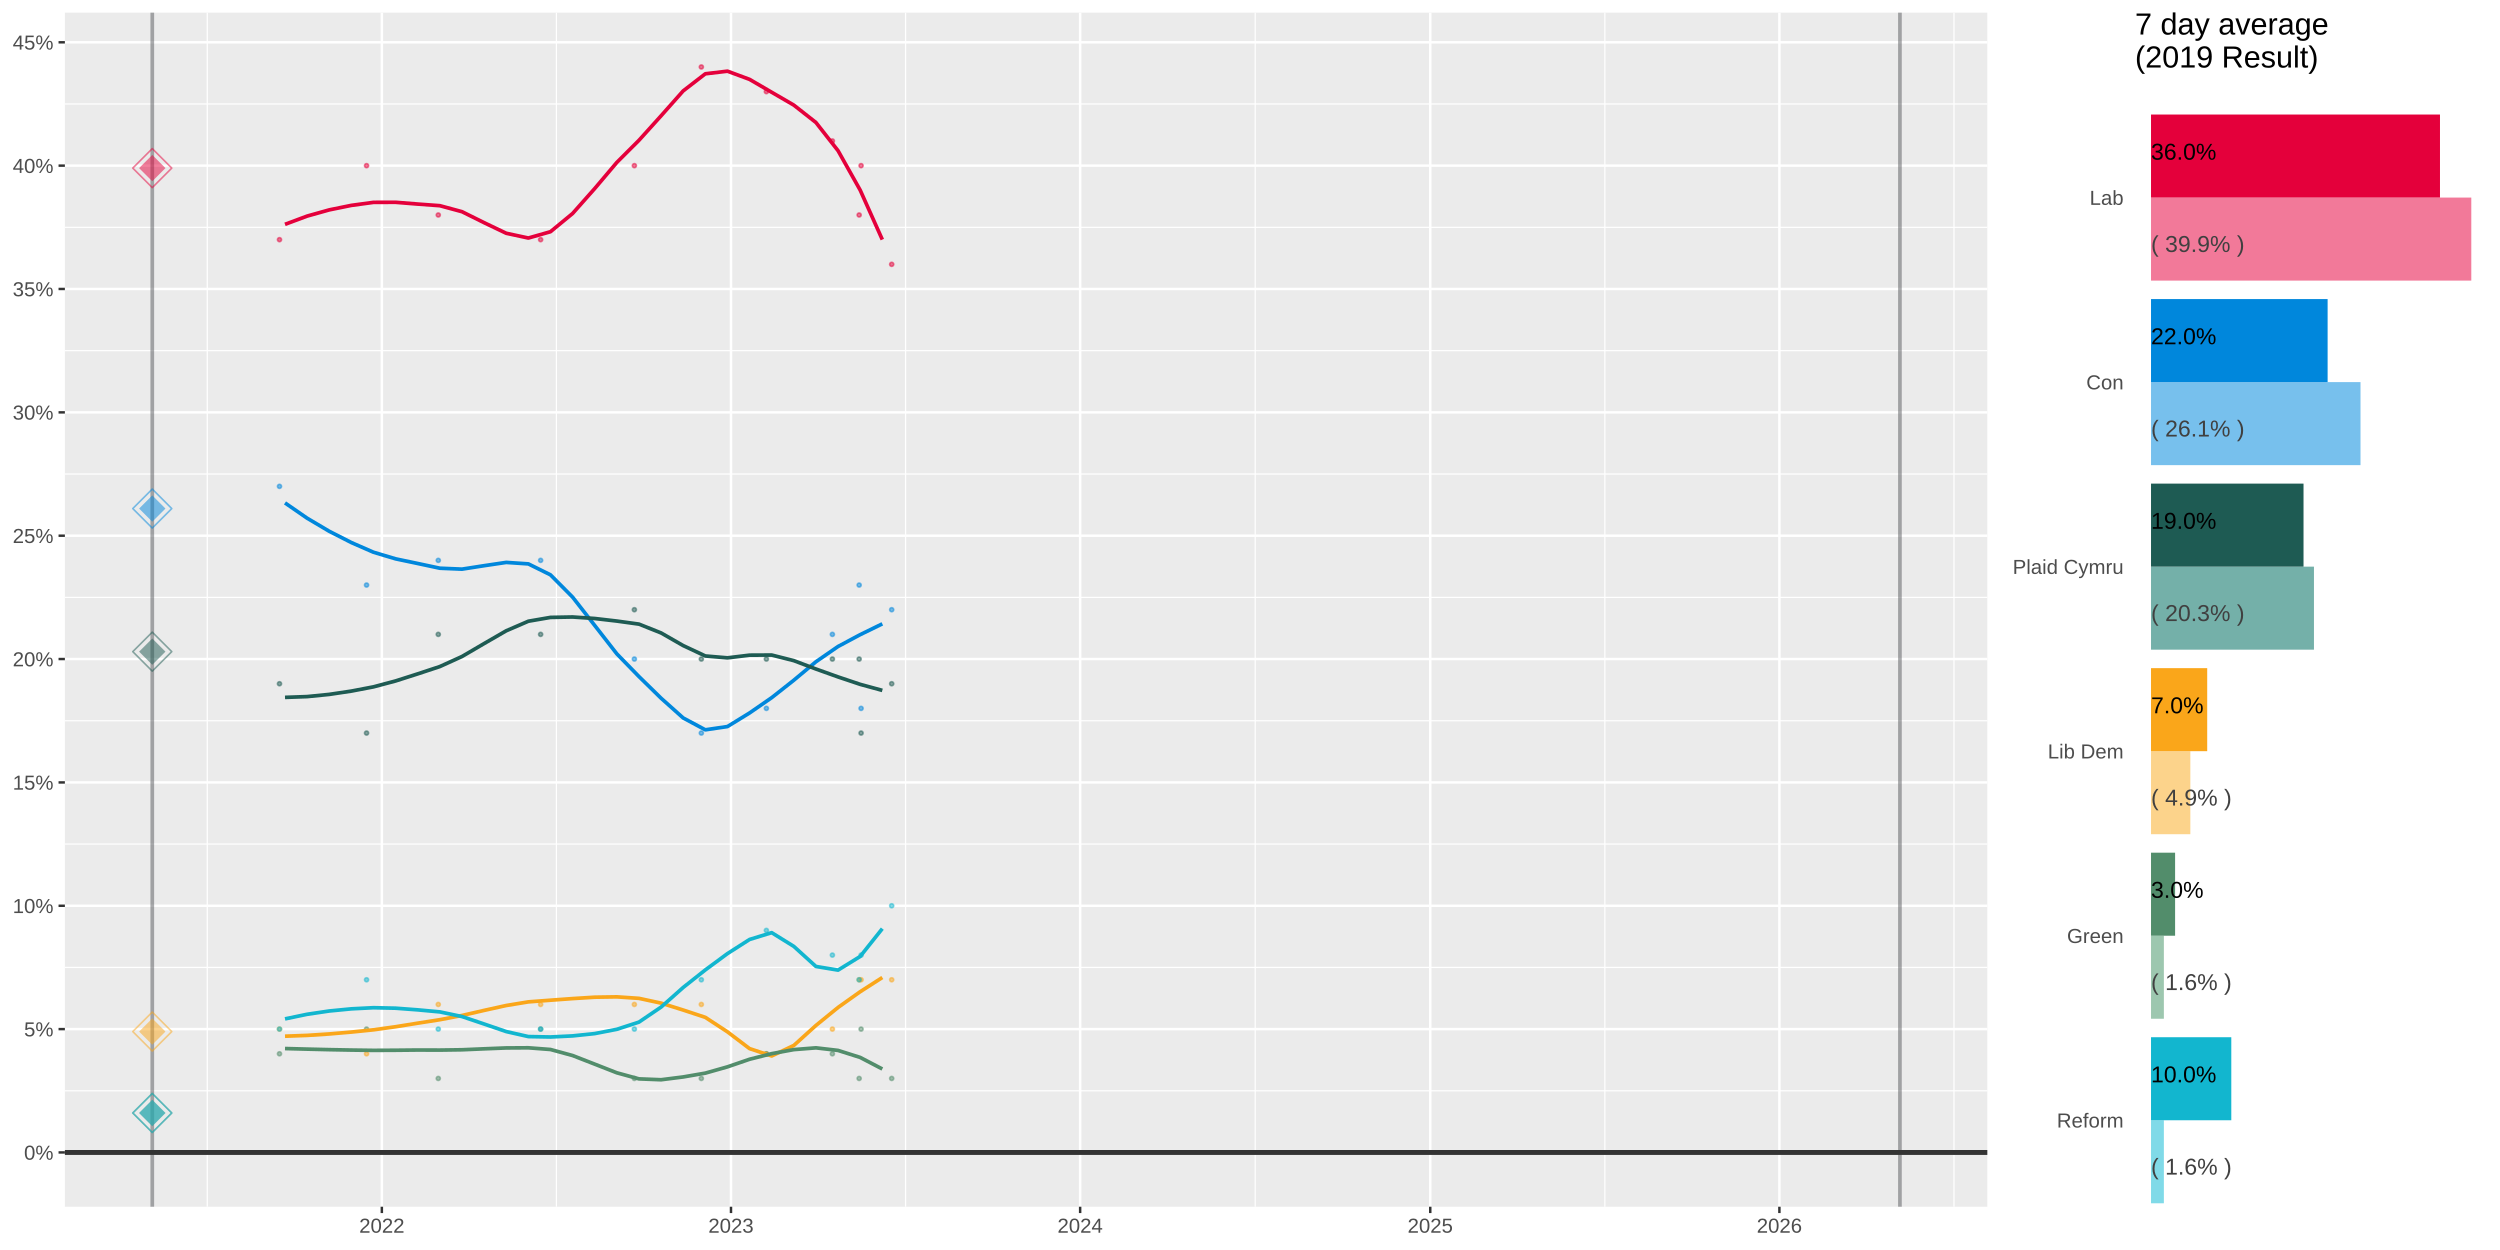
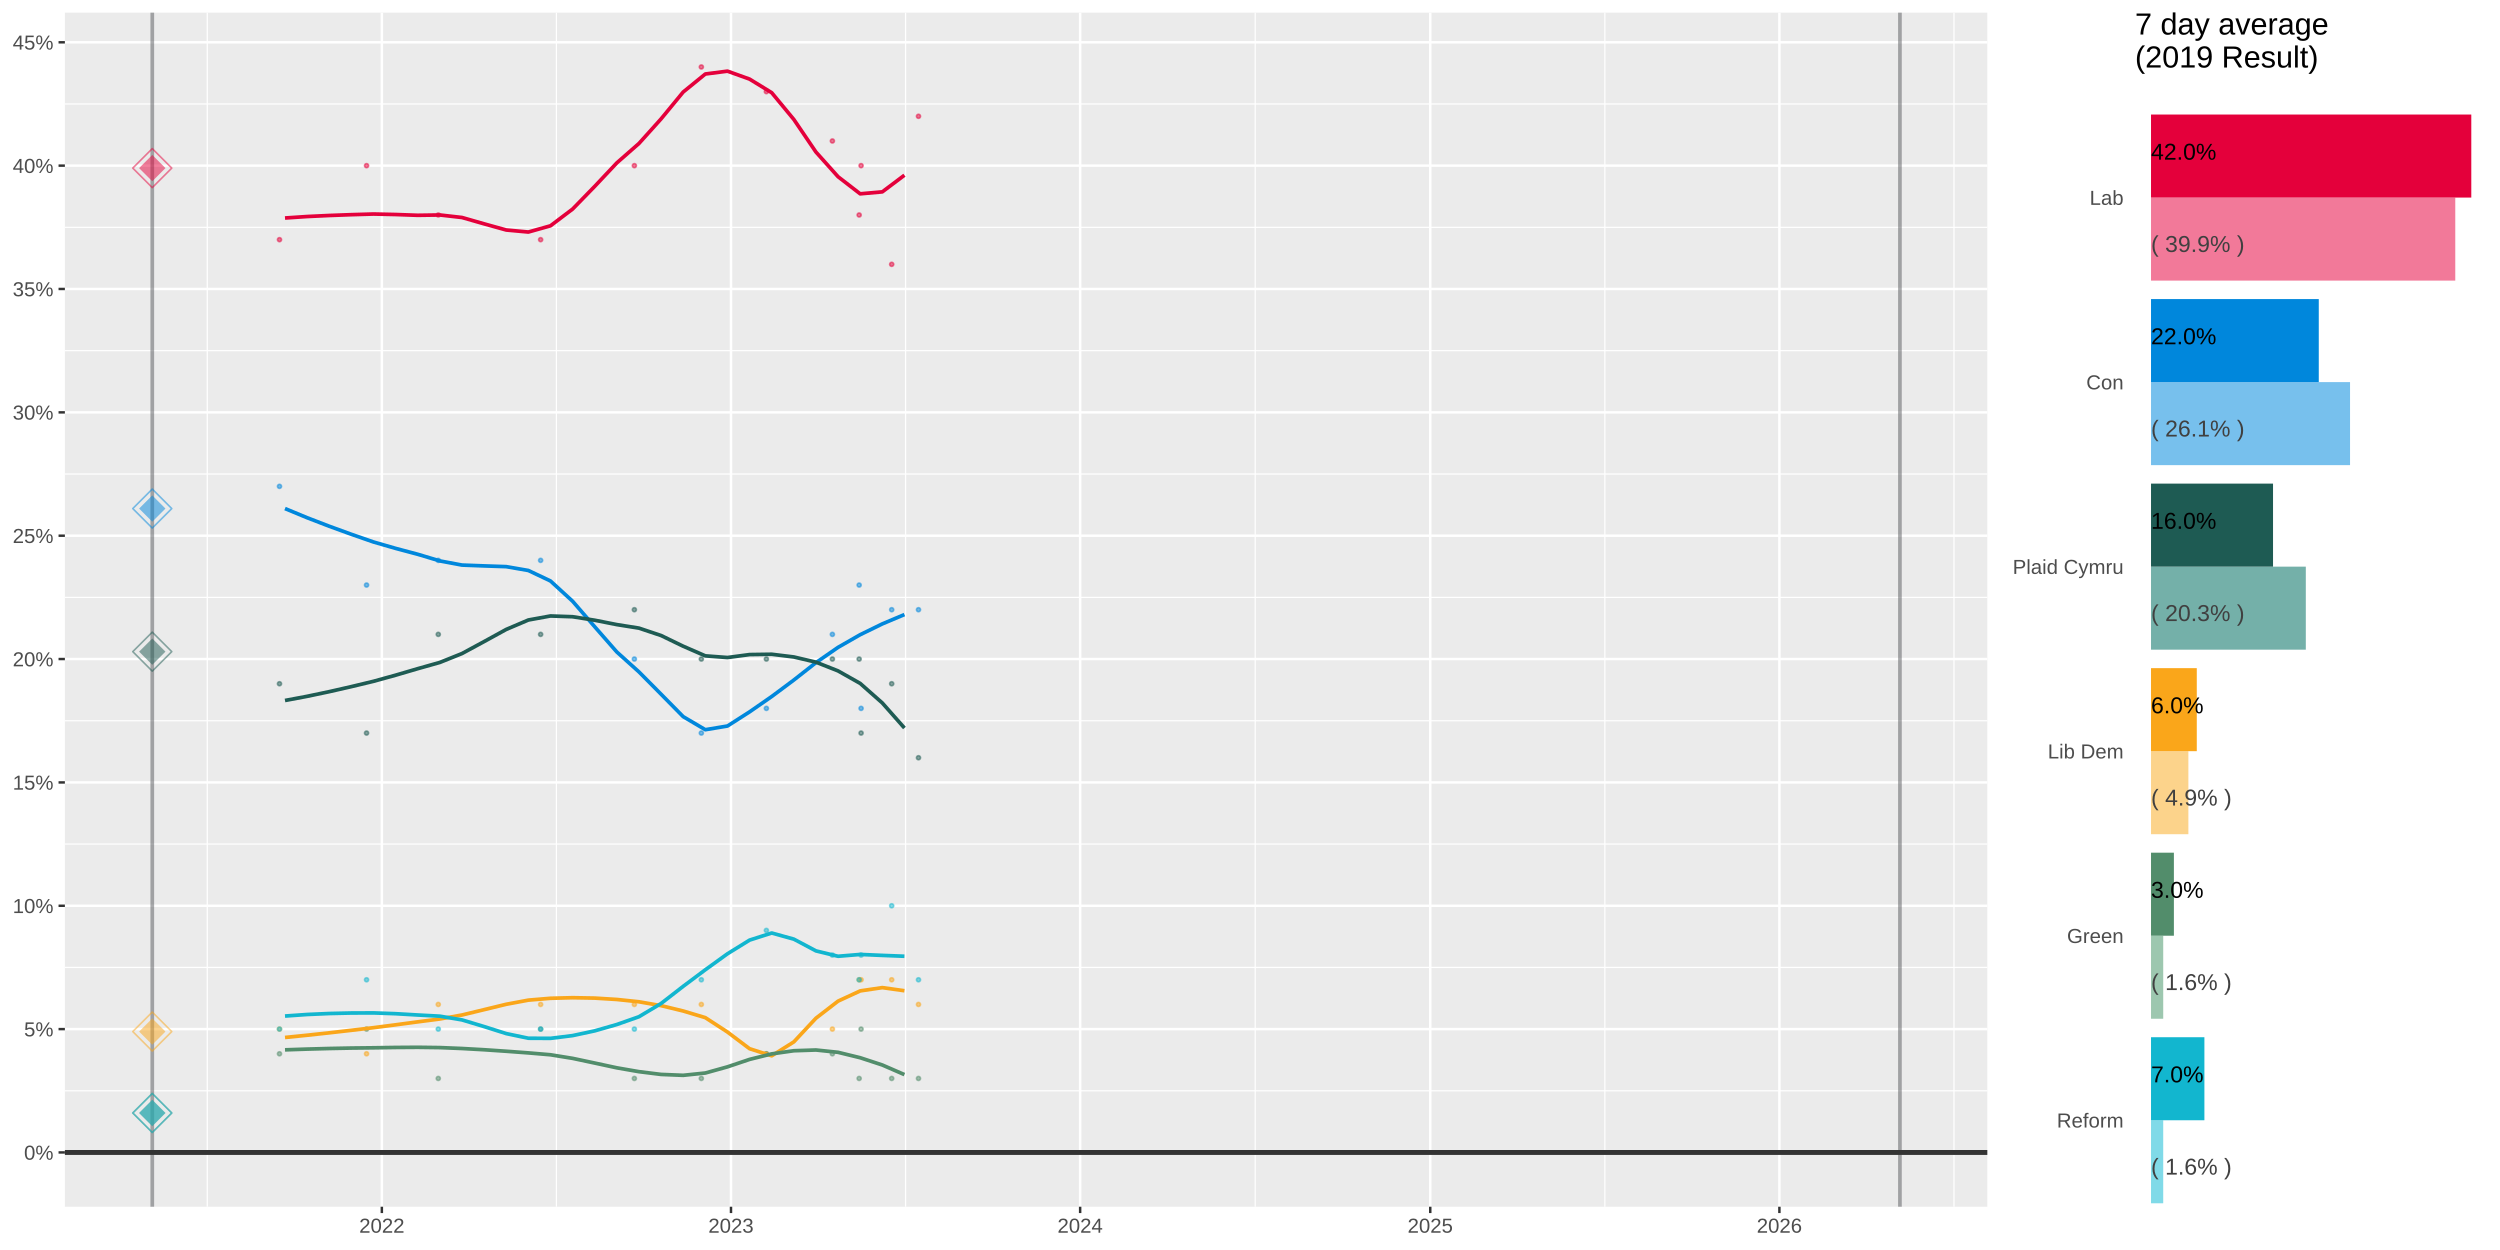
<svg xmlns="http://www.w3.org/2000/svg" class="svglite" width="1080.00pt" height="540.00pt" viewBox="0 0 1080.00 540.00">
  <defs>
    <style type="text/css">
    line, polyline, polygon, path, rect, circle {
      fill: none;
      stroke: #000000;
      stroke-linecap: round;
      stroke-linejoin: round;
      stroke-miterlimit: 10.00;
    }
    text {
      white-space: pre;
    }
  </style>
  </defs>
  <rect width="100%" height="100%" style="stroke: none; fill: none;" />
  <defs>
    <clipPath id="cpMC4wMHwxMDgwLjAwfDAuMDB8NTQwLjAw">
      <rect x="0.00" y="0.00" width="1080.00" height="540.00" />
    </clipPath>
  </defs>
  <g clip-path="url(#cpMC4wMHwxMDgwLjAwfDAuMDB8NTQwLjAw)">
</g>
  <defs>
    <clipPath id="cpMC4wMHw4NjQuMDB8MC4wMHw1NDAuMDA=">
      <rect x="0.00" y="0.00" width="864.00" height="540.00" />
    </clipPath>
  </defs>
  <g clip-path="url(#cpMC4wMHw4NjQuMDB8MC4wMHw1NDAuMDA=)">
    <rect x="0.00" y="0.00" width="864.00" height="540.00" style="stroke-width: 1.07; stroke: #FFFFFF; fill: #FFFFFF;" />
  </g>
  <g clip-path="url(#cpMC4wMHwxMDgwLjAwfDAuMDB8NTQwLjAw)">
</g>
  <defs>
    <clipPath id="cpMjguMDN8ODU4LjUyfDUuNDh8NTIxLjMx">
      <rect x="28.03" y="5.48" width="830.49" height="515.83" />
    </clipPath>
  </defs>
  <g clip-path="url(#cpMjguMDN8ODU4LjUyfDUuNDh8NTIxLjMx)">
    <rect x="28.03" y="5.48" width="830.49" height="515.83" style="stroke-width: 1.07; stroke: none; fill: #EBEBEB;" />
    <polyline points="28.03,471.22 858.52,471.22 " style="stroke-width: 0.53; stroke: #FFFFFF; stroke-linecap: butt;" />
    <polyline points="28.03,417.93 858.52,417.93 " style="stroke-width: 0.53; stroke: #FFFFFF; stroke-linecap: butt;" />
    <polyline points="28.03,364.64 858.52,364.64 " style="stroke-width: 0.53; stroke: #FFFFFF; stroke-linecap: butt;" />
    <polyline points="28.03,311.35 858.52,311.35 " style="stroke-width: 0.53; stroke: #FFFFFF; stroke-linecap: butt;" />
    <polyline points="28.03,258.07 858.52,258.07 " style="stroke-width: 0.53; stroke: #FFFFFF; stroke-linecap: butt;" />
    <polyline points="28.03,204.78 858.52,204.78 " style="stroke-width: 0.53; stroke: #FFFFFF; stroke-linecap: butt;" />
    <polyline points="28.03,151.49 858.52,151.49 " style="stroke-width: 0.53; stroke: #FFFFFF; stroke-linecap: butt;" />
    <polyline points="28.03,98.20 858.52,98.20 " style="stroke-width: 0.53; stroke: #FFFFFF; stroke-linecap: butt;" />
    <polyline points="28.03,44.91 858.52,44.91 " style="stroke-width: 0.53; stroke: #FFFFFF; stroke-linecap: butt;" />
    <polyline points="89.54,521.31 89.54,5.48 " style="stroke-width: 0.53; stroke: #FFFFFF; stroke-linecap: butt;" />
    <polyline points="240.37,521.31 240.37,5.48 " style="stroke-width: 0.53; stroke: #FFFFFF; stroke-linecap: butt;" />
    <polyline points="391.21,521.31 391.21,5.48 " style="stroke-width: 0.53; stroke: #FFFFFF; stroke-linecap: butt;" />
    <polyline points="542.25,521.31 542.25,5.48 " style="stroke-width: 0.53; stroke: #FFFFFF; stroke-linecap: butt;" />
    <polyline points="693.29,521.31 693.29,5.48 " style="stroke-width: 0.53; stroke: #FFFFFF; stroke-linecap: butt;" />
    <polyline points="844.12,521.31 844.12,5.48 " style="stroke-width: 0.53; stroke: #FFFFFF; stroke-linecap: butt;" />
    <polyline points="28.03,497.86 858.52,497.86 " style="stroke-width: 1.07; stroke: #FFFFFF; stroke-linecap: butt;" />
    <polyline points="28.03,444.57 858.52,444.57 " style="stroke-width: 1.07; stroke: #FFFFFF; stroke-linecap: butt;" />
    <polyline points="28.03,391.29 858.52,391.29 " style="stroke-width: 1.07; stroke: #FFFFFF; stroke-linecap: butt;" />
    <polyline points="28.03,338.00 858.52,338.00 " style="stroke-width: 1.07; stroke: #FFFFFF; stroke-linecap: butt;" />
    <polyline points="28.03,284.71 858.52,284.71 " style="stroke-width: 1.07; stroke: #FFFFFF; stroke-linecap: butt;" />
    <polyline points="28.03,231.42 858.52,231.42 " style="stroke-width: 1.07; stroke: #FFFFFF; stroke-linecap: butt;" />
    <polyline points="28.03,178.13 858.52,178.13 " style="stroke-width: 1.07; stroke: #FFFFFF; stroke-linecap: butt;" />
    <polyline points="28.03,124.84 858.52,124.84 " style="stroke-width: 1.07; stroke: #FFFFFF; stroke-linecap: butt;" />
    <polyline points="28.03,71.56 858.52,71.56 " style="stroke-width: 1.07; stroke: #FFFFFF; stroke-linecap: butt;" />
    <polyline points="28.03,18.27 858.52,18.27 " style="stroke-width: 1.07; stroke: #FFFFFF; stroke-linecap: butt;" />
    <polyline points="164.96,521.31 164.96,5.48 " style="stroke-width: 1.07; stroke: #FFFFFF; stroke-linecap: butt;" />
    <polyline points="315.79,521.31 315.79,5.48 " style="stroke-width: 1.07; stroke: #FFFFFF; stroke-linecap: butt;" />
    <polyline points="466.62,521.31 466.62,5.48 " style="stroke-width: 1.07; stroke: #FFFFFF; stroke-linecap: butt;" />
    <polyline points="617.87,521.31 617.87,5.48 " style="stroke-width: 1.07; stroke: #FFFFFF; stroke-linecap: butt;" />
    <polyline points="768.70,521.31 768.70,5.48 " style="stroke-width: 1.07; stroke: #FFFFFF; stroke-linecap: butt;" />
+     <circle cx="396.79" cy="50.24" r="0.89" style="stroke-width: 0.71; stroke: #E4003B; stroke-opacity: 0.50; fill: #E4003B; fill-opacity: 0.50;" />
    <circle cx="385.21" cy="114.19" r="0.89" style="stroke-width: 0.71; stroke: #E4003B; stroke-opacity: 0.50; fill: #E4003B; fill-opacity: 0.50;" />
    <circle cx="371.99" cy="71.56" r="0.89" style="stroke-width: 0.71; stroke: #E4003B; stroke-opacity: 0.50; fill: #E4003B; fill-opacity: 0.50;" />
    <circle cx="371.16" cy="92.87" r="0.89" style="stroke-width: 0.71; stroke: #E4003B; stroke-opacity: 0.50; fill: #E4003B; fill-opacity: 0.50;" />
    <circle cx="359.59" cy="60.90" r="0.89" style="stroke-width: 0.71; stroke: #E4003B; stroke-opacity: 0.50; fill: #E4003B; fill-opacity: 0.50;" />
    <circle cx="331.08" cy="39.58" r="0.89" style="stroke-width: 0.71; stroke: #E4003B; stroke-opacity: 0.50; fill: #E4003B; fill-opacity: 0.50;" />
    <circle cx="302.98" cy="28.93" r="0.89" style="stroke-width: 0.71; stroke: #E4003B; stroke-opacity: 0.50; fill: #E4003B; fill-opacity: 0.50;" />
    <circle cx="274.05" cy="71.56" r="0.89" style="stroke-width: 0.71; stroke: #E4003B; stroke-opacity: 0.50; fill: #E4003B; fill-opacity: 0.50;" />
    <circle cx="233.55" cy="103.53" r="0.89" style="stroke-width: 0.71; stroke: #E4003B; stroke-opacity: 0.50; fill: #E4003B; fill-opacity: 0.50;" />
    <circle cx="189.34" cy="92.87" r="0.89" style="stroke-width: 0.71; stroke: #E4003B; stroke-opacity: 0.50; fill: #E4003B; fill-opacity: 0.50;" />
    <circle cx="158.35" cy="71.56" r="0.89" style="stroke-width: 0.71; stroke: #E4003B; stroke-opacity: 0.50; fill: #E4003B; fill-opacity: 0.50;" />
    <circle cx="120.74" cy="103.53" r="0.89" style="stroke-width: 0.71; stroke: #E4003B; stroke-opacity: 0.50; fill: #E4003B; fill-opacity: 0.50;" />
+     <circle cx="396.79" cy="263.39" r="0.89" style="stroke-width: 0.71; stroke: #0087DC; stroke-opacity: 0.50; fill: #0087DC; fill-opacity: 0.50;" />
    <circle cx="385.21" cy="263.39" r="0.89" style="stroke-width: 0.71; stroke: #0087DC; stroke-opacity: 0.50; fill: #0087DC; fill-opacity: 0.50;" />
    <circle cx="371.99" cy="306.02" r="0.89" style="stroke-width: 0.71; stroke: #0087DC; stroke-opacity: 0.50; fill: #0087DC; fill-opacity: 0.50;" />
    <circle cx="371.16" cy="252.74" r="0.89" style="stroke-width: 0.71; stroke: #0087DC; stroke-opacity: 0.50; fill: #0087DC; fill-opacity: 0.50;" />
    <circle cx="359.59" cy="274.05" r="0.89" style="stroke-width: 0.71; stroke: #0087DC; stroke-opacity: 0.50; fill: #0087DC; fill-opacity: 0.50;" />
    <circle cx="331.08" cy="306.02" r="0.89" style="stroke-width: 0.71; stroke: #0087DC; stroke-opacity: 0.50; fill: #0087DC; fill-opacity: 0.50;" />
    <circle cx="302.98" cy="316.68" r="0.89" style="stroke-width: 0.71; stroke: #0087DC; stroke-opacity: 0.50; fill: #0087DC; fill-opacity: 0.50;" />
    <circle cx="274.05" cy="284.71" r="0.89" style="stroke-width: 0.71; stroke: #0087DC; stroke-opacity: 0.50; fill: #0087DC; fill-opacity: 0.50;" />
    <circle cx="233.55" cy="242.08" r="0.89" style="stroke-width: 0.71; stroke: #0087DC; stroke-opacity: 0.50; fill: #0087DC; fill-opacity: 0.50;" />
    <circle cx="189.34" cy="242.08" r="0.89" style="stroke-width: 0.71; stroke: #0087DC; stroke-opacity: 0.50; fill: #0087DC; fill-opacity: 0.50;" />
    <circle cx="158.35" cy="252.74" r="0.89" style="stroke-width: 0.71; stroke: #0087DC; stroke-opacity: 0.50; fill: #0087DC; fill-opacity: 0.50;" />
    <circle cx="120.74" cy="210.11" r="0.89" style="stroke-width: 0.71; stroke: #0087DC; stroke-opacity: 0.50; fill: #0087DC; fill-opacity: 0.50;" />
+     <circle cx="396.79" cy="327.34" r="0.89" style="stroke-width: 0.71; stroke: #1E5B53; stroke-opacity: 0.50; fill: #1E5B53; fill-opacity: 0.50;" />
    <circle cx="385.21" cy="295.37" r="0.89" style="stroke-width: 0.71; stroke: #1E5B53; stroke-opacity: 0.50; fill: #1E5B53; fill-opacity: 0.50;" />
    <circle cx="371.99" cy="316.68" r="0.89" style="stroke-width: 0.71; stroke: #1E5B53; stroke-opacity: 0.50; fill: #1E5B53; fill-opacity: 0.50;" />
    <circle cx="371.16" cy="284.71" r="0.89" style="stroke-width: 0.71; stroke: #1E5B53; stroke-opacity: 0.50; fill: #1E5B53; fill-opacity: 0.50;" />
    <circle cx="359.59" cy="284.71" r="0.89" style="stroke-width: 0.71; stroke: #1E5B53; stroke-opacity: 0.50; fill: #1E5B53; fill-opacity: 0.50;" />
    <circle cx="331.08" cy="284.71" r="0.89" style="stroke-width: 0.71; stroke: #1E5B53; stroke-opacity: 0.50; fill: #1E5B53; fill-opacity: 0.50;" />
    <circle cx="302.98" cy="284.71" r="0.89" style="stroke-width: 0.71; stroke: #1E5B53; stroke-opacity: 0.50; fill: #1E5B53; fill-opacity: 0.50;" />
    <circle cx="274.05" cy="263.39" r="0.89" style="stroke-width: 0.71; stroke: #1E5B53; stroke-opacity: 0.50; fill: #1E5B53; fill-opacity: 0.50;" />
    <circle cx="233.55" cy="274.05" r="0.89" style="stroke-width: 0.71; stroke: #1E5B53; stroke-opacity: 0.50; fill: #1E5B53; fill-opacity: 0.50;" />
    <circle cx="189.34" cy="274.05" r="0.89" style="stroke-width: 0.71; stroke: #1E5B53; stroke-opacity: 0.50; fill: #1E5B53; fill-opacity: 0.50;" />
    <circle cx="158.35" cy="316.68" r="0.89" style="stroke-width: 0.71; stroke: #1E5B53; stroke-opacity: 0.50; fill: #1E5B53; fill-opacity: 0.50;" />
    <circle cx="120.74" cy="295.37" r="0.89" style="stroke-width: 0.71; stroke: #1E5B53; stroke-opacity: 0.50; fill: #1E5B53; fill-opacity: 0.50;" />
+     <circle cx="396.79" cy="433.92" r="0.89" style="stroke-width: 0.71; stroke: #FAA61A; stroke-opacity: 0.50; fill: #FAA61A; fill-opacity: 0.50;" />
    <circle cx="385.21" cy="423.26" r="0.89" style="stroke-width: 0.71; stroke: #FAA61A; stroke-opacity: 0.50; fill: #FAA61A; fill-opacity: 0.50;" />
    <circle cx="371.99" cy="423.26" r="0.89" style="stroke-width: 0.71; stroke: #FAA61A; stroke-opacity: 0.50; fill: #FAA61A; fill-opacity: 0.50;" />
    <circle cx="371.16" cy="423.26" r="0.89" style="stroke-width: 0.71; stroke: #FAA61A; stroke-opacity: 0.50; fill: #FAA61A; fill-opacity: 0.50;" />
    <circle cx="359.59" cy="444.57" r="0.89" style="stroke-width: 0.71; stroke: #FAA61A; stroke-opacity: 0.50; fill: #FAA61A; fill-opacity: 0.50;" />
    <circle cx="331.08" cy="455.23" r="0.89" style="stroke-width: 0.71; stroke: #FAA61A; stroke-opacity: 0.50; fill: #FAA61A; fill-opacity: 0.50;" />
    <circle cx="302.98" cy="433.92" r="0.89" style="stroke-width: 0.71; stroke: #FAA61A; stroke-opacity: 0.50; fill: #FAA61A; fill-opacity: 0.50;" />
    <circle cx="274.05" cy="433.92" r="0.89" style="stroke-width: 0.71; stroke: #FAA61A; stroke-opacity: 0.50; fill: #FAA61A; fill-opacity: 0.50;" />
    <circle cx="233.55" cy="433.92" r="0.89" style="stroke-width: 0.71; stroke: #FAA61A; stroke-opacity: 0.50; fill: #FAA61A; fill-opacity: 0.50;" />
    <circle cx="189.34" cy="433.92" r="0.89" style="stroke-width: 0.71; stroke: #FAA61A; stroke-opacity: 0.50; fill: #FAA61A; fill-opacity: 0.50;" />
    <circle cx="158.35" cy="455.23" r="0.89" style="stroke-width: 0.71; stroke: #FAA61A; stroke-opacity: 0.50; fill: #FAA61A; fill-opacity: 0.50;" />
    <circle cx="120.74" cy="444.57" r="0.89" style="stroke-width: 0.71; stroke: #FAA61A; stroke-opacity: 0.50; fill: #FAA61A; fill-opacity: 0.50;" />
+     <circle cx="396.79" cy="465.89" r="0.89" style="stroke-width: 0.71; stroke: #528D6B; stroke-opacity: 0.50; fill: #528D6B; fill-opacity: 0.50;" />
    <circle cx="385.21" cy="465.89" r="0.89" style="stroke-width: 0.71; stroke: #528D6B; stroke-opacity: 0.50; fill: #528D6B; fill-opacity: 0.50;" />
    <circle cx="371.99" cy="444.57" r="0.89" style="stroke-width: 0.71; stroke: #528D6B; stroke-opacity: 0.50; fill: #528D6B; fill-opacity: 0.50;" />
    <circle cx="371.16" cy="465.89" r="0.89" style="stroke-width: 0.71; stroke: #528D6B; stroke-opacity: 0.50; fill: #528D6B; fill-opacity: 0.50;" />
    <circle cx="359.59" cy="455.23" r="0.89" style="stroke-width: 0.71; stroke: #528D6B; stroke-opacity: 0.50; fill: #528D6B; fill-opacity: 0.50;" />
    <circle cx="331.08" cy="455.23" r="0.89" style="stroke-width: 0.71; stroke: #528D6B; stroke-opacity: 0.50; fill: #528D6B; fill-opacity: 0.50;" />
    <circle cx="302.98" cy="465.89" r="0.89" style="stroke-width: 0.71; stroke: #528D6B; stroke-opacity: 0.50; fill: #528D6B; fill-opacity: 0.50;" />
    <circle cx="274.05" cy="465.89" r="0.89" style="stroke-width: 0.71; stroke: #528D6B; stroke-opacity: 0.50; fill: #528D6B; fill-opacity: 0.50;" />
    <circle cx="233.55" cy="444.57" r="0.89" style="stroke-width: 0.71; stroke: #528D6B; stroke-opacity: 0.50; fill: #528D6B; fill-opacity: 0.50;" />
    <circle cx="189.34" cy="465.89" r="0.89" style="stroke-width: 0.71; stroke: #528D6B; stroke-opacity: 0.50; fill: #528D6B; fill-opacity: 0.50;" />
    <circle cx="158.35" cy="444.57" r="0.89" style="stroke-width: 0.71; stroke: #528D6B; stroke-opacity: 0.50; fill: #528D6B; fill-opacity: 0.50;" />
    <circle cx="120.74" cy="455.23" r="0.89" style="stroke-width: 0.71; stroke: #528D6B; stroke-opacity: 0.50; fill: #528D6B; fill-opacity: 0.50;" />
+     <circle cx="396.79" cy="423.26" r="0.89" style="stroke-width: 0.71; stroke: #12B6CF; stroke-opacity: 0.50; fill: #12B6CF; fill-opacity: 0.50;" />
    <circle cx="385.21" cy="391.29" r="0.89" style="stroke-width: 0.71; stroke: #12B6CF; stroke-opacity: 0.50; fill: #12B6CF; fill-opacity: 0.50;" />
    <circle cx="371.99" cy="412.60" r="0.89" style="stroke-width: 0.71; stroke: #12B6CF; stroke-opacity: 0.50; fill: #12B6CF; fill-opacity: 0.50;" />
    <circle cx="371.16" cy="423.26" r="0.89" style="stroke-width: 0.71; stroke: #12B6CF; stroke-opacity: 0.50; fill: #12B6CF; fill-opacity: 0.50;" />
    <circle cx="359.59" cy="412.60" r="0.89" style="stroke-width: 0.71; stroke: #12B6CF; stroke-opacity: 0.50; fill: #12B6CF; fill-opacity: 0.50;" />
    <circle cx="331.08" cy="401.94" r="0.89" style="stroke-width: 0.71; stroke: #12B6CF; stroke-opacity: 0.50; fill: #12B6CF; fill-opacity: 0.50;" />
    <circle cx="302.98" cy="423.26" r="0.89" style="stroke-width: 0.71; stroke: #12B6CF; stroke-opacity: 0.50; fill: #12B6CF; fill-opacity: 0.50;" />
    <circle cx="274.05" cy="444.57" r="0.89" style="stroke-width: 0.71; stroke: #12B6CF; stroke-opacity: 0.50; fill: #12B6CF; fill-opacity: 0.50;" />
    <circle cx="233.55" cy="444.57" r="0.89" style="stroke-width: 0.71; stroke: #12B6CF; stroke-opacity: 0.50; fill: #12B6CF; fill-opacity: 0.50;" />
    <circle cx="189.34" cy="444.57" r="0.89" style="stroke-width: 0.71; stroke: #12B6CF; stroke-opacity: 0.50; fill: #12B6CF; fill-opacity: 0.50;" />
    <circle cx="158.35" cy="423.26" r="0.89" style="stroke-width: 0.71; stroke: #12B6CF; stroke-opacity: 0.50; fill: #12B6CF; fill-opacity: 0.50;" />
    <circle cx="120.74" cy="444.57" r="0.89" style="stroke-width: 0.71; stroke: #12B6CF; stroke-opacity: 0.50; fill: #12B6CF; fill-opacity: 0.50;" />
-     <polyline points="123.12,96.91 132.68,93.35 142.23,90.67 151.79,88.72 161.35,87.42 170.90,87.39 180.46,88.16 190.02,88.86 199.58,91.45 209.13,96.20 218.69,100.77 228.25,102.83 237.80,100.10 247.36,92.23 256.92,81.45 266.47,70.16 276.03,60.61 285.59,50.02 295.14,39.26 304.70,31.88 314.26,30.75 323.81,34.29 333.37,39.86 342.93,45.41 352.48,52.92 362.04,65.11 371.60,82.14 381.16,103.51 " style="stroke-width: 1.60; stroke: #E4003B; stroke-linecap: butt;" />
-     <polyline points="123.12,217.26 132.68,223.86 142.23,229.51 151.79,234.39 161.35,238.57 170.90,241.42 180.46,243.43 190.02,245.47 199.58,245.87 209.13,244.38 218.69,242.96 228.25,243.60 237.80,248.33 247.36,257.96 256.92,270.20 266.47,282.46 276.03,292.27 285.59,301.63 295.14,310.16 304.70,315.28 314.26,313.87 323.81,308.00 333.37,301.39 342.93,293.85 352.48,285.88 362.04,279.28 371.60,274.17 381.16,269.50 " style="stroke-width: 1.60; stroke: #0087DC; stroke-linecap: butt;" />
-     <polyline points="123.12,301.27 132.68,300.93 142.23,299.98 151.79,298.55 161.35,296.72 170.90,294.17 180.46,291.11 190.02,287.95 199.58,283.61 209.13,278.02 218.69,272.50 228.25,268.37 237.80,266.72 247.36,266.54 256.92,267.19 266.47,268.30 276.03,269.62 285.59,273.43 295.14,278.90 304.70,283.38 314.26,284.19 323.81,283.03 333.37,282.98 342.93,285.40 352.48,289.01 362.04,292.43 371.60,295.64 381.16,298.25 " style="stroke-width: 1.60; stroke: #1E5B53; stroke-linecap: butt;" />
-     <polyline points="123.12,447.64 132.68,447.29 142.23,446.67 151.79,445.85 161.35,444.88 170.90,443.55 180.46,442.01 190.02,440.51 199.58,438.69 209.13,436.49 218.69,434.38 228.25,432.81 237.80,432.09 247.36,431.39 256.92,430.79 266.47,430.64 276.03,431.29 285.59,433.35 295.14,436.34 304.70,439.50 314.26,445.75 323.81,453.00 333.37,456.18 342.93,451.63 352.48,443.00 362.04,435.22 371.60,428.42 381.16,422.28 " style="stroke-width: 1.60; stroke: #FAA61A; stroke-linecap: butt;" />
-     <polyline points="123.12,452.97 132.68,453.22 142.23,453.45 151.79,453.63 161.35,453.76 170.90,453.71 180.46,453.61 190.02,453.64 199.58,453.50 209.13,453.09 218.69,452.71 228.25,452.65 237.80,453.38 247.36,455.99 256.92,459.71 266.47,463.45 276.03,466.07 285.59,466.45 295.14,465.24 304.70,463.59 314.26,460.88 323.81,457.60 333.37,455.18 342.93,453.43 352.48,452.67 362.04,453.78 371.60,456.81 381.16,461.80 " style="stroke-width: 1.60; stroke: #528D6B; stroke-linecap: butt;" />
-     <polyline points="123.12,440.16 132.68,438.17 142.23,436.75 151.79,435.82 161.35,435.33 170.90,435.54 180.46,436.26 190.02,437.14 199.58,439.15 209.13,442.37 218.69,445.64 228.25,447.80 237.80,447.98 247.36,447.51 256.92,446.51 266.47,444.66 276.03,441.55 285.59,435.06 295.14,426.58 304.70,419.01 314.26,411.96 323.81,405.85 333.37,402.91 342.93,408.84 352.48,417.51 362.04,419.09 371.60,413.19 381.16,401.18 " style="stroke-width: 1.60; stroke: #12B6CF; stroke-linecap: butt;" />
+     <polyline points="123.12,94.18 132.68,93.54 142.23,93.09 151.79,92.74 161.35,92.46 170.90,92.67 180.46,93.01 190.02,92.87 199.58,93.96 209.13,96.70 218.69,99.36 228.25,100.24 237.80,97.55 247.36,90.32 256.92,80.50 266.47,70.36 276.03,61.98 285.59,51.35 295.14,39.75 304.70,31.97 314.26,30.74 323.81,34.17 333.37,40.04 342.93,51.60 352.48,65.67 362.04,76.34 371.60,83.73 381.16,82.88 390.71,75.69 " style="stroke-width: 1.60; stroke: #E4003B; stroke-linecap: butt;" />
+     <polyline points="123.12,219.70 132.68,223.66 142.23,227.34 151.79,230.82 161.35,234.14 170.90,236.90 180.46,239.45 190.02,242.32 199.58,244.11 209.13,244.47 218.69,244.79 228.25,246.45 237.80,250.98 247.36,259.73 256.92,270.76 266.47,281.66 276.03,290.26 285.59,299.90 295.14,309.59 304.70,315.23 314.26,313.64 323.81,307.53 333.37,300.90 342.93,293.77 352.48,286.27 362.04,279.66 371.60,274.19 381.16,269.52 390.71,265.49 " style="stroke-width: 1.60; stroke: #0087DC; stroke-linecap: butt;" />
+     <polyline points="123.12,302.61 132.68,300.81 142.23,298.80 151.79,296.62 161.35,294.32 170.90,291.68 180.46,288.87 190.02,286.17 199.58,282.33 209.13,277.16 218.69,271.91 228.25,267.84 237.80,266.10 247.36,266.43 256.92,267.94 266.47,269.83 276.03,271.35 285.59,274.55 295.14,279.17 304.70,283.33 314.26,284.05 323.81,282.78 333.37,282.64 342.93,283.81 352.48,286.05 362.04,289.83 371.60,295.23 381.16,303.68 390.71,314.50 " style="stroke-width: 1.60; stroke: #1E5B53; stroke-linecap: butt;" />
+     <polyline points="123.12,448.19 132.68,447.22 142.23,446.18 151.79,445.09 161.35,443.96 170.90,442.72 180.46,441.44 190.02,440.20 199.58,438.48 209.13,436.17 218.69,433.85 228.25,432.06 237.80,431.26 247.36,431.01 256.92,431.18 266.47,431.77 276.03,432.77 285.59,434.44 295.14,436.75 304.70,439.62 314.26,445.83 323.81,453.04 333.37,456.11 342.93,450.10 352.48,439.87 362.04,432.49 371.60,428.07 381.16,426.65 390.71,428.00 " style="stroke-width: 1.60; stroke: #FAA61A; stroke-linecap: butt;" />
+     <polyline points="123.12,453.53 132.68,453.21 142.23,452.95 151.79,452.76 161.35,452.65 170.90,452.50 180.46,452.43 190.02,452.56 199.58,452.95 209.13,453.49 218.69,454.14 228.25,454.85 237.80,455.66 247.36,457.21 256.92,459.24 266.47,461.30 276.03,462.96 285.59,464.15 295.14,464.54 304.70,463.54 314.26,460.88 323.81,457.66 333.37,455.28 342.93,453.92 352.48,453.60 362.04,454.60 371.60,456.94 381.16,460.08 390.71,464.23 " style="stroke-width: 1.60; stroke: #528D6B; stroke-linecap: butt;" />
+     <polyline points="123.12,438.93 132.68,438.26 142.23,437.84 151.79,437.62 161.35,437.58 170.90,437.92 180.46,438.48 190.02,438.99 199.58,440.60 209.13,443.48 218.69,446.51 228.25,448.52 237.80,448.57 247.36,447.38 256.92,445.33 266.47,442.59 276.03,439.23 285.59,433.50 295.14,426.09 304.70,418.94 314.26,412.04 323.81,406.13 333.37,403.06 342.93,405.71 352.48,410.78 362.04,413.11 371.60,412.32 381.16,412.73 390.71,413.10 " style="stroke-width: 1.60; stroke: #12B6CF; stroke-linecap: butt;" />
    <line x1="65.78" y1="521.31" x2="65.78" y2="5.48" style="stroke-width: 1.60; stroke: #56595C; stroke-opacity: 0.50; stroke-linecap: butt;" />
    <line x1="820.77" y1="521.31" x2="820.77" y2="5.48" style="stroke-width: 1.60; stroke: #56595C; stroke-opacity: 0.50; stroke-linecap: butt;" />
    <polygon points="60.09,72.62 65.78,66.93 71.47,72.62 65.78,78.31 " style="stroke-width: 0.71; stroke: none; fill: #E4003B; fill-opacity: 0.50;" />
    <polygon points="60.09,219.70 65.78,214.01 71.47,219.70 65.78,225.39 " style="stroke-width: 0.71; stroke: none; fill: #0087DC; fill-opacity: 0.50;" />
    <polygon points="60.09,281.51 65.78,275.82 71.47,281.51 65.78,287.20 " style="stroke-width: 0.71; stroke: none; fill: #1E5B53; fill-opacity: 0.50;" />
    <polygon points="60.09,445.64 65.78,439.95 71.47,445.64 65.78,451.33 " style="stroke-width: 0.71; stroke: none; fill: #FAA61A; fill-opacity: 0.50;" />
    <polygon points="60.09,480.81 65.78,475.12 71.47,480.81 65.78,486.50 " style="stroke-width: 0.71; stroke: none; fill: #528D6B; fill-opacity: 0.50;" />
    <polygon points="60.09,480.81 65.78,475.12 71.47,480.81 65.78,486.50 " style="stroke-width: 0.71; stroke: none; fill: #12B6CF; fill-opacity: 0.50;" />
    <polygon points="57.36,72.62 65.78,64.20 74.20,72.62 65.78,81.05 " style="stroke-width: 0.71; stroke: #E4003B; stroke-opacity: 0.50;" />
    <polygon points="57.36,219.70 65.78,211.27 74.20,219.70 65.78,228.12 " style="stroke-width: 0.71; stroke: #0087DC; stroke-opacity: 0.50;" />
    <polygon points="57.36,281.51 65.78,273.09 74.20,281.51 65.78,289.94 " style="stroke-width: 0.71; stroke: #1E5B53; stroke-opacity: 0.50;" />
    <polygon points="57.36,445.64 65.78,437.22 74.20,445.64 65.78,454.06 " style="stroke-width: 0.71; stroke: #FAA61A; stroke-opacity: 0.50;" />
    <polygon points="57.36,480.81 65.78,472.39 74.20,480.81 65.78,489.23 " style="stroke-width: 0.71; stroke: #528D6B; stroke-opacity: 0.50;" />
    <polygon points="57.36,480.81 65.78,472.39 74.20,480.81 65.78,489.23 " style="stroke-width: 0.71; stroke: #12B6CF; stroke-opacity: 0.50;" />
    <line x1="28.03" y1="497.86" x2="858.52" y2="497.86" style="stroke-width: 2.13; stroke: #333333; stroke-linecap: butt;" />
  </g>
  <g clip-path="url(#cpMC4wMHwxMDgwLjAwfDAuMDB8NTQwLjAw)">
    <text x="23.10" y="501.01" text-anchor="end" style="font-size: 8.80px;fill: #4D4D4D; font-family: &quot;Arial&quot;;" textLength="12.72px" lengthAdjust="spacingAndGlyphs">0%</text>
    <text x="23.10" y="447.72" text-anchor="end" style="font-size: 8.80px;fill: #4D4D4D; font-family: &quot;Arial&quot;;" textLength="12.72px" lengthAdjust="spacingAndGlyphs">5%</text>
    <text x="23.10" y="394.44" text-anchor="end" style="font-size: 8.80px;fill: #4D4D4D; font-family: &quot;Arial&quot;;" textLength="17.62px" lengthAdjust="spacingAndGlyphs">10%</text>
    <text x="23.10" y="341.15" text-anchor="end" style="font-size: 8.80px;fill: #4D4D4D; font-family: &quot;Arial&quot;;" textLength="17.62px" lengthAdjust="spacingAndGlyphs">15%</text>
    <text x="23.10" y="287.86" text-anchor="end" style="font-size: 8.80px;fill: #4D4D4D; font-family: &quot;Arial&quot;;" textLength="17.62px" lengthAdjust="spacingAndGlyphs">20%</text>
    <text x="23.10" y="234.57" text-anchor="end" style="font-size: 8.80px;fill: #4D4D4D; font-family: &quot;Arial&quot;;" textLength="17.62px" lengthAdjust="spacingAndGlyphs">25%</text>
    <text x="23.10" y="181.28" text-anchor="end" style="font-size: 8.80px;fill: #4D4D4D; font-family: &quot;Arial&quot;;" textLength="17.62px" lengthAdjust="spacingAndGlyphs">30%</text>
    <text x="23.10" y="127.99" text-anchor="end" style="font-size: 8.80px;fill: #4D4D4D; font-family: &quot;Arial&quot;;" textLength="17.62px" lengthAdjust="spacingAndGlyphs">35%</text>
    <text x="23.10" y="74.71" text-anchor="end" style="font-size: 8.80px;fill: #4D4D4D; font-family: &quot;Arial&quot;;" textLength="17.62px" lengthAdjust="spacingAndGlyphs">40%</text>
    <text x="23.10" y="21.42" text-anchor="end" style="font-size: 8.80px;fill: #4D4D4D; font-family: &quot;Arial&quot;;" textLength="17.62px" lengthAdjust="spacingAndGlyphs">45%</text>
    <polyline points="25.29,497.86 28.03,497.86 " style="stroke-width: 1.07; stroke: #333333; stroke-linecap: butt;" />
    <polyline points="25.29,444.57 28.03,444.57 " style="stroke-width: 1.07; stroke: #333333; stroke-linecap: butt;" />
    <polyline points="25.29,391.29 28.03,391.29 " style="stroke-width: 1.07; stroke: #333333; stroke-linecap: butt;" />
    <polyline points="25.29,338.00 28.03,338.00 " style="stroke-width: 1.07; stroke: #333333; stroke-linecap: butt;" />
    <polyline points="25.29,284.71 28.03,284.71 " style="stroke-width: 1.07; stroke: #333333; stroke-linecap: butt;" />
    <polyline points="25.29,231.42 28.03,231.42 " style="stroke-width: 1.07; stroke: #333333; stroke-linecap: butt;" />
    <polyline points="25.29,178.13 28.03,178.13 " style="stroke-width: 1.07; stroke: #333333; stroke-linecap: butt;" />
    <polyline points="25.29,124.84 28.03,124.84 " style="stroke-width: 1.07; stroke: #333333; stroke-linecap: butt;" />
    <polyline points="25.29,71.56 28.03,71.56 " style="stroke-width: 1.07; stroke: #333333; stroke-linecap: butt;" />
    <polyline points="25.29,18.27 28.03,18.27 " style="stroke-width: 1.07; stroke: #333333; stroke-linecap: butt;" />
    <polyline points="164.96,524.05 164.96,521.31 " style="stroke-width: 1.07; stroke: #333333; stroke-linecap: butt;" />
    <polyline points="315.79,524.05 315.79,521.31 " style="stroke-width: 1.07; stroke: #333333; stroke-linecap: butt;" />
    <polyline points="466.62,524.05 466.62,521.31 " style="stroke-width: 1.07; stroke: #333333; stroke-linecap: butt;" />
    <polyline points="617.87,524.05 617.87,521.31 " style="stroke-width: 1.07; stroke: #333333; stroke-linecap: butt;" />
    <polyline points="768.70,524.05 768.70,521.31 " style="stroke-width: 1.07; stroke: #333333; stroke-linecap: butt;" />
    <text x="164.96" y="532.54" text-anchor="middle" style="font-size: 8.80px;fill: #4D4D4D; font-family: &quot;Arial&quot;;" textLength="19.58px" lengthAdjust="spacingAndGlyphs">2022</text>
    <text x="315.79" y="532.54" text-anchor="middle" style="font-size: 8.80px;fill: #4D4D4D; font-family: &quot;Arial&quot;;" textLength="19.58px" lengthAdjust="spacingAndGlyphs">2023</text>
    <text x="466.62" y="532.54" text-anchor="middle" style="font-size: 8.80px;fill: #4D4D4D; font-family: &quot;Arial&quot;;" textLength="19.58px" lengthAdjust="spacingAndGlyphs">2024</text>
    <text x="617.87" y="532.54" text-anchor="middle" style="font-size: 8.80px;fill: #4D4D4D; font-family: &quot;Arial&quot;;" textLength="19.58px" lengthAdjust="spacingAndGlyphs">2025</text>
    <text x="768.70" y="532.54" text-anchor="middle" style="font-size: 8.80px;fill: #4D4D4D; font-family: &quot;Arial&quot;;" textLength="19.58px" lengthAdjust="spacingAndGlyphs">2026</text>
  </g>
  <defs>
    <clipPath id="cpODY0LjAwfDEwODAuMDB8MC4wMHw1NDAuMDA=">
      <rect x="864.00" y="0.00" width="216.00" height="540.00" />
    </clipPath>
  </defs>
  <g clip-path="url(#cpODY0LjAwfDEwODAuMDB8MC4wMHw1NDAuMDA=)">
    <rect x="864.00" y="0.00" width="216.00" height="540.00" style="stroke-width: 1.07; stroke: #FFFFFF; fill: #FFFFFF;" />
  </g>
  <g clip-path="url(#cpMC4wMHwxMDgwLjAwfDAuMDB8NTQwLjAw)">
</g>
  <defs>
    <clipPath id="cpOTIyLjMzfDEwNzQuNTJ8MzcuNTJ8NTMxLjc4">
      <rect x="922.33" y="37.52" width="152.19" height="494.26" />
    </clipPath>
  </defs>
  <g clip-path="url(#cpOTIyLjMzfDEwNzQuNTJ8MzcuNTJ8NTMxLjc4)">
    <rect x="922.33" y="37.52" width="152.19" height="494.26" style="stroke-width: 1.07; stroke: #FFFFFF; fill: #FFFFFF;" />
-     <rect x="929.24" y="85.35" width="138.36" height="35.87" style="stroke-width: 1.07; stroke: none; stroke-linecap: butt; stroke-linejoin: miter; fill: #F27999;" />
-     <rect x="929.24" y="165.07" width="90.50" height="35.87" style="stroke-width: 1.07; stroke: none; stroke-linecap: butt; stroke-linejoin: miter; fill: #77C0ED;" />
-     <rect x="929.24" y="244.79" width="70.39" height="35.87" style="stroke-width: 1.07; stroke: none; stroke-linecap: butt; stroke-linejoin: miter; fill: #74B0A9;" />
-     <rect x="929.24" y="324.51" width="16.99" height="35.87" style="stroke-width: 1.07; stroke: none; stroke-linecap: butt; stroke-linejoin: miter; fill: #FCD38B;" />
-     <rect x="929.24" y="404.23" width="5.55" height="35.87" style="stroke-width: 1.07; stroke: none; stroke-linecap: butt; stroke-linejoin: miter; fill: #9DC7AF;" />
-     <rect x="929.24" y="483.95" width="5.55" height="35.87" style="stroke-width: 1.07; stroke: none; stroke-linecap: butt; stroke-linejoin: miter; fill: #80DAE8;" />
-     <rect x="929.24" y="49.48" width="124.83" height="35.87" style="stroke-width: 1.07; stroke: none; stroke-linecap: butt; stroke-linejoin: miter; fill: #E4003B;" />
-     <rect x="929.24" y="129.20" width="76.29" height="35.87" style="stroke-width: 1.07; stroke: none; stroke-linecap: butt; stroke-linejoin: miter; fill: #0087DC;" />
-     <rect x="929.24" y="208.92" width="65.88" height="35.87" style="stroke-width: 1.07; stroke: none; stroke-linecap: butt; stroke-linejoin: miter; fill: #1E5B53;" />
-     <rect x="929.24" y="288.64" width="24.27" height="35.87" style="stroke-width: 1.07; stroke: none; stroke-linecap: butt; stroke-linejoin: miter; fill: #FAA61A;" />
-     <rect x="929.24" y="368.36" width="10.40" height="35.87" style="stroke-width: 1.07; stroke: none; stroke-linecap: butt; stroke-linejoin: miter; fill: #528D6B;" />
-     <rect x="929.24" y="448.08" width="34.68" height="35.87" style="stroke-width: 1.07; stroke: none; stroke-linecap: butt; stroke-linejoin: miter; fill: #12B6CF;" />
-     <text x="929.24" y="68.99" style="font-size: 9.96px; font-family: &quot;Arial&quot;;" textLength="28.22px" lengthAdjust="spacingAndGlyphs">36.0%</text>
+     <rect x="929.24" y="85.35" width="131.44" height="35.87" style="stroke-width: 1.07; stroke: none; stroke-linecap: butt; stroke-linejoin: miter; fill: #F27999;" />
+     <rect x="929.24" y="165.07" width="85.98" height="35.87" style="stroke-width: 1.07; stroke: none; stroke-linecap: butt; stroke-linejoin: miter; fill: #77C0ED;" />
+     <rect x="929.24" y="244.79" width="66.87" height="35.87" style="stroke-width: 1.07; stroke: none; stroke-linecap: butt; stroke-linejoin: miter; fill: #74B0A9;" />
+     <rect x="929.24" y="324.51" width="16.14" height="35.87" style="stroke-width: 1.07; stroke: none; stroke-linecap: butt; stroke-linejoin: miter; fill: #FCD38B;" />
+     <rect x="929.24" y="404.23" width="5.27" height="35.87" style="stroke-width: 1.07; stroke: none; stroke-linecap: butt; stroke-linejoin: miter; fill: #9DC7AF;" />
+     <rect x="929.24" y="483.95" width="5.27" height="35.87" style="stroke-width: 1.07; stroke: none; stroke-linecap: butt; stroke-linejoin: miter; fill: #80DAE8;" />
+     <rect x="929.24" y="49.48" width="138.36" height="35.87" style="stroke-width: 1.07; stroke: none; stroke-linecap: butt; stroke-linejoin: miter; fill: #E4003B;" />
+     <rect x="929.24" y="129.20" width="72.47" height="35.87" style="stroke-width: 1.07; stroke: none; stroke-linecap: butt; stroke-linejoin: miter; fill: #0087DC;" />
+     <rect x="929.24" y="208.92" width="52.71" height="35.87" style="stroke-width: 1.07; stroke: none; stroke-linecap: butt; stroke-linejoin: miter; fill: #1E5B53;" />
+     <rect x="929.24" y="288.64" width="19.77" height="35.87" style="stroke-width: 1.07; stroke: none; stroke-linecap: butt; stroke-linejoin: miter; fill: #FAA61A;" />
+     <rect x="929.24" y="368.36" width="9.88" height="35.87" style="stroke-width: 1.07; stroke: none; stroke-linecap: butt; stroke-linejoin: miter; fill: #528D6B;" />
+     <rect x="929.24" y="448.08" width="23.06" height="35.87" style="stroke-width: 1.07; stroke: none; stroke-linecap: butt; stroke-linejoin: miter; fill: #12B6CF;" />
+     <text x="929.24" y="68.99" style="font-size: 9.96px; font-family: &quot;Arial&quot;;" textLength="28.22px" lengthAdjust="spacingAndGlyphs">42.0%</text>
    <text x="929.24" y="148.71" style="font-size: 9.96px; font-family: &quot;Arial&quot;;" textLength="28.22px" lengthAdjust="spacingAndGlyphs">22.0%</text>
-     <text x="929.24" y="228.43" style="font-size: 9.96px; font-family: &quot;Arial&quot;;" textLength="28.22px" lengthAdjust="spacingAndGlyphs">19.0%</text>
-     <text x="929.24" y="308.14" style="font-size: 9.96px; font-family: &quot;Arial&quot;;" textLength="22.69px" lengthAdjust="spacingAndGlyphs">7.0%</text>
+     <text x="929.24" y="228.43" style="font-size: 9.96px; font-family: &quot;Arial&quot;;" textLength="28.22px" lengthAdjust="spacingAndGlyphs">16.0%</text>
+     <text x="929.24" y="308.14" style="font-size: 9.96px; font-family: &quot;Arial&quot;;" textLength="22.69px" lengthAdjust="spacingAndGlyphs">6.0%</text>
    <text x="929.24" y="387.86" style="font-size: 9.96px; font-family: &quot;Arial&quot;;" textLength="22.69px" lengthAdjust="spacingAndGlyphs">3.0%</text>
-     <text x="929.24" y="467.58" style="font-size: 9.96px; font-family: &quot;Arial&quot;;" textLength="28.22px" lengthAdjust="spacingAndGlyphs">10.0%</text>
+     <text x="929.24" y="467.58" style="font-size: 9.96px; font-family: &quot;Arial&quot;;" textLength="22.69px" lengthAdjust="spacingAndGlyphs">7.0%</text>
    <text x="929.24" y="108.85" style="font-size: 9.96px;fill: #404040; font-family: &quot;Arial&quot;;" textLength="40.38px" lengthAdjust="spacingAndGlyphs">( 39.9% )</text>
    <text x="929.24" y="188.57" style="font-size: 9.96px;fill: #404040; font-family: &quot;Arial&quot;;" textLength="40.38px" lengthAdjust="spacingAndGlyphs">( 26.1% )</text>
    <text x="929.24" y="268.29" style="font-size: 9.96px;fill: #404040; font-family: &quot;Arial&quot;;" textLength="40.38px" lengthAdjust="spacingAndGlyphs">( 20.3% )</text>
    <text x="929.24" y="348.00" style="font-size: 9.96px;fill: #404040; font-family: &quot;Arial&quot;;" textLength="34.84px" lengthAdjust="spacingAndGlyphs">( 4.9% )</text>
    <text x="929.24" y="427.72" style="font-size: 9.96px;fill: #404040; font-family: &quot;Arial&quot;;" textLength="34.84px" lengthAdjust="spacingAndGlyphs">( 1.6% )</text>
    <text x="929.24" y="507.44" style="font-size: 9.96px;fill: #404040; font-family: &quot;Arial&quot;;" textLength="34.84px" lengthAdjust="spacingAndGlyphs">( 1.6% )</text>
  </g>
  <g clip-path="url(#cpMC4wMHwxMDgwLjAwfDAuMDB8NTQwLjAw)">
    <text x="917.40" y="487.10" text-anchor="end" style="font-size: 8.80px;fill: #4D4D4D; font-family: &quot;Arial&quot;;" textLength="28.85px" lengthAdjust="spacingAndGlyphs">Reform</text>
    <text x="917.40" y="407.38" text-anchor="end" style="font-size: 8.80px;fill: #4D4D4D; font-family: &quot;Arial&quot;;" textLength="24.47px" lengthAdjust="spacingAndGlyphs">Green</text>
    <text x="917.40" y="327.66" text-anchor="end" style="font-size: 8.80px;fill: #4D4D4D; font-family: &quot;Arial&quot;;" textLength="32.77px" lengthAdjust="spacingAndGlyphs">Lib Dem</text>
    <text x="917.40" y="247.94" text-anchor="end" style="font-size: 8.80px;fill: #4D4D4D; font-family: &quot;Arial&quot;;" textLength="47.92px" lengthAdjust="spacingAndGlyphs">Plaid Cymru</text>
    <text x="917.40" y="168.22" text-anchor="end" style="font-size: 8.80px;fill: #4D4D4D; font-family: &quot;Arial&quot;;" textLength="16.14px" lengthAdjust="spacingAndGlyphs">Con</text>
    <text x="917.40" y="88.50" text-anchor="end" style="font-size: 8.80px;fill: #4D4D4D; font-family: &quot;Arial&quot;;" textLength="14.69px" lengthAdjust="spacingAndGlyphs">Lab</text>
    <text x="922.33" y="14.93" style="font-size: 13.20px; font-family: &quot;Arial&quot;;" textLength="87.27px" lengthAdjust="spacingAndGlyphs">7 day average </text>
    <text x="922.33" y="29.18" style="font-size: 13.20px; font-family: &quot;Arial&quot;;" textLength="82.85px" lengthAdjust="spacingAndGlyphs"> (2019 Result)</text>
  </g>
</svg>
